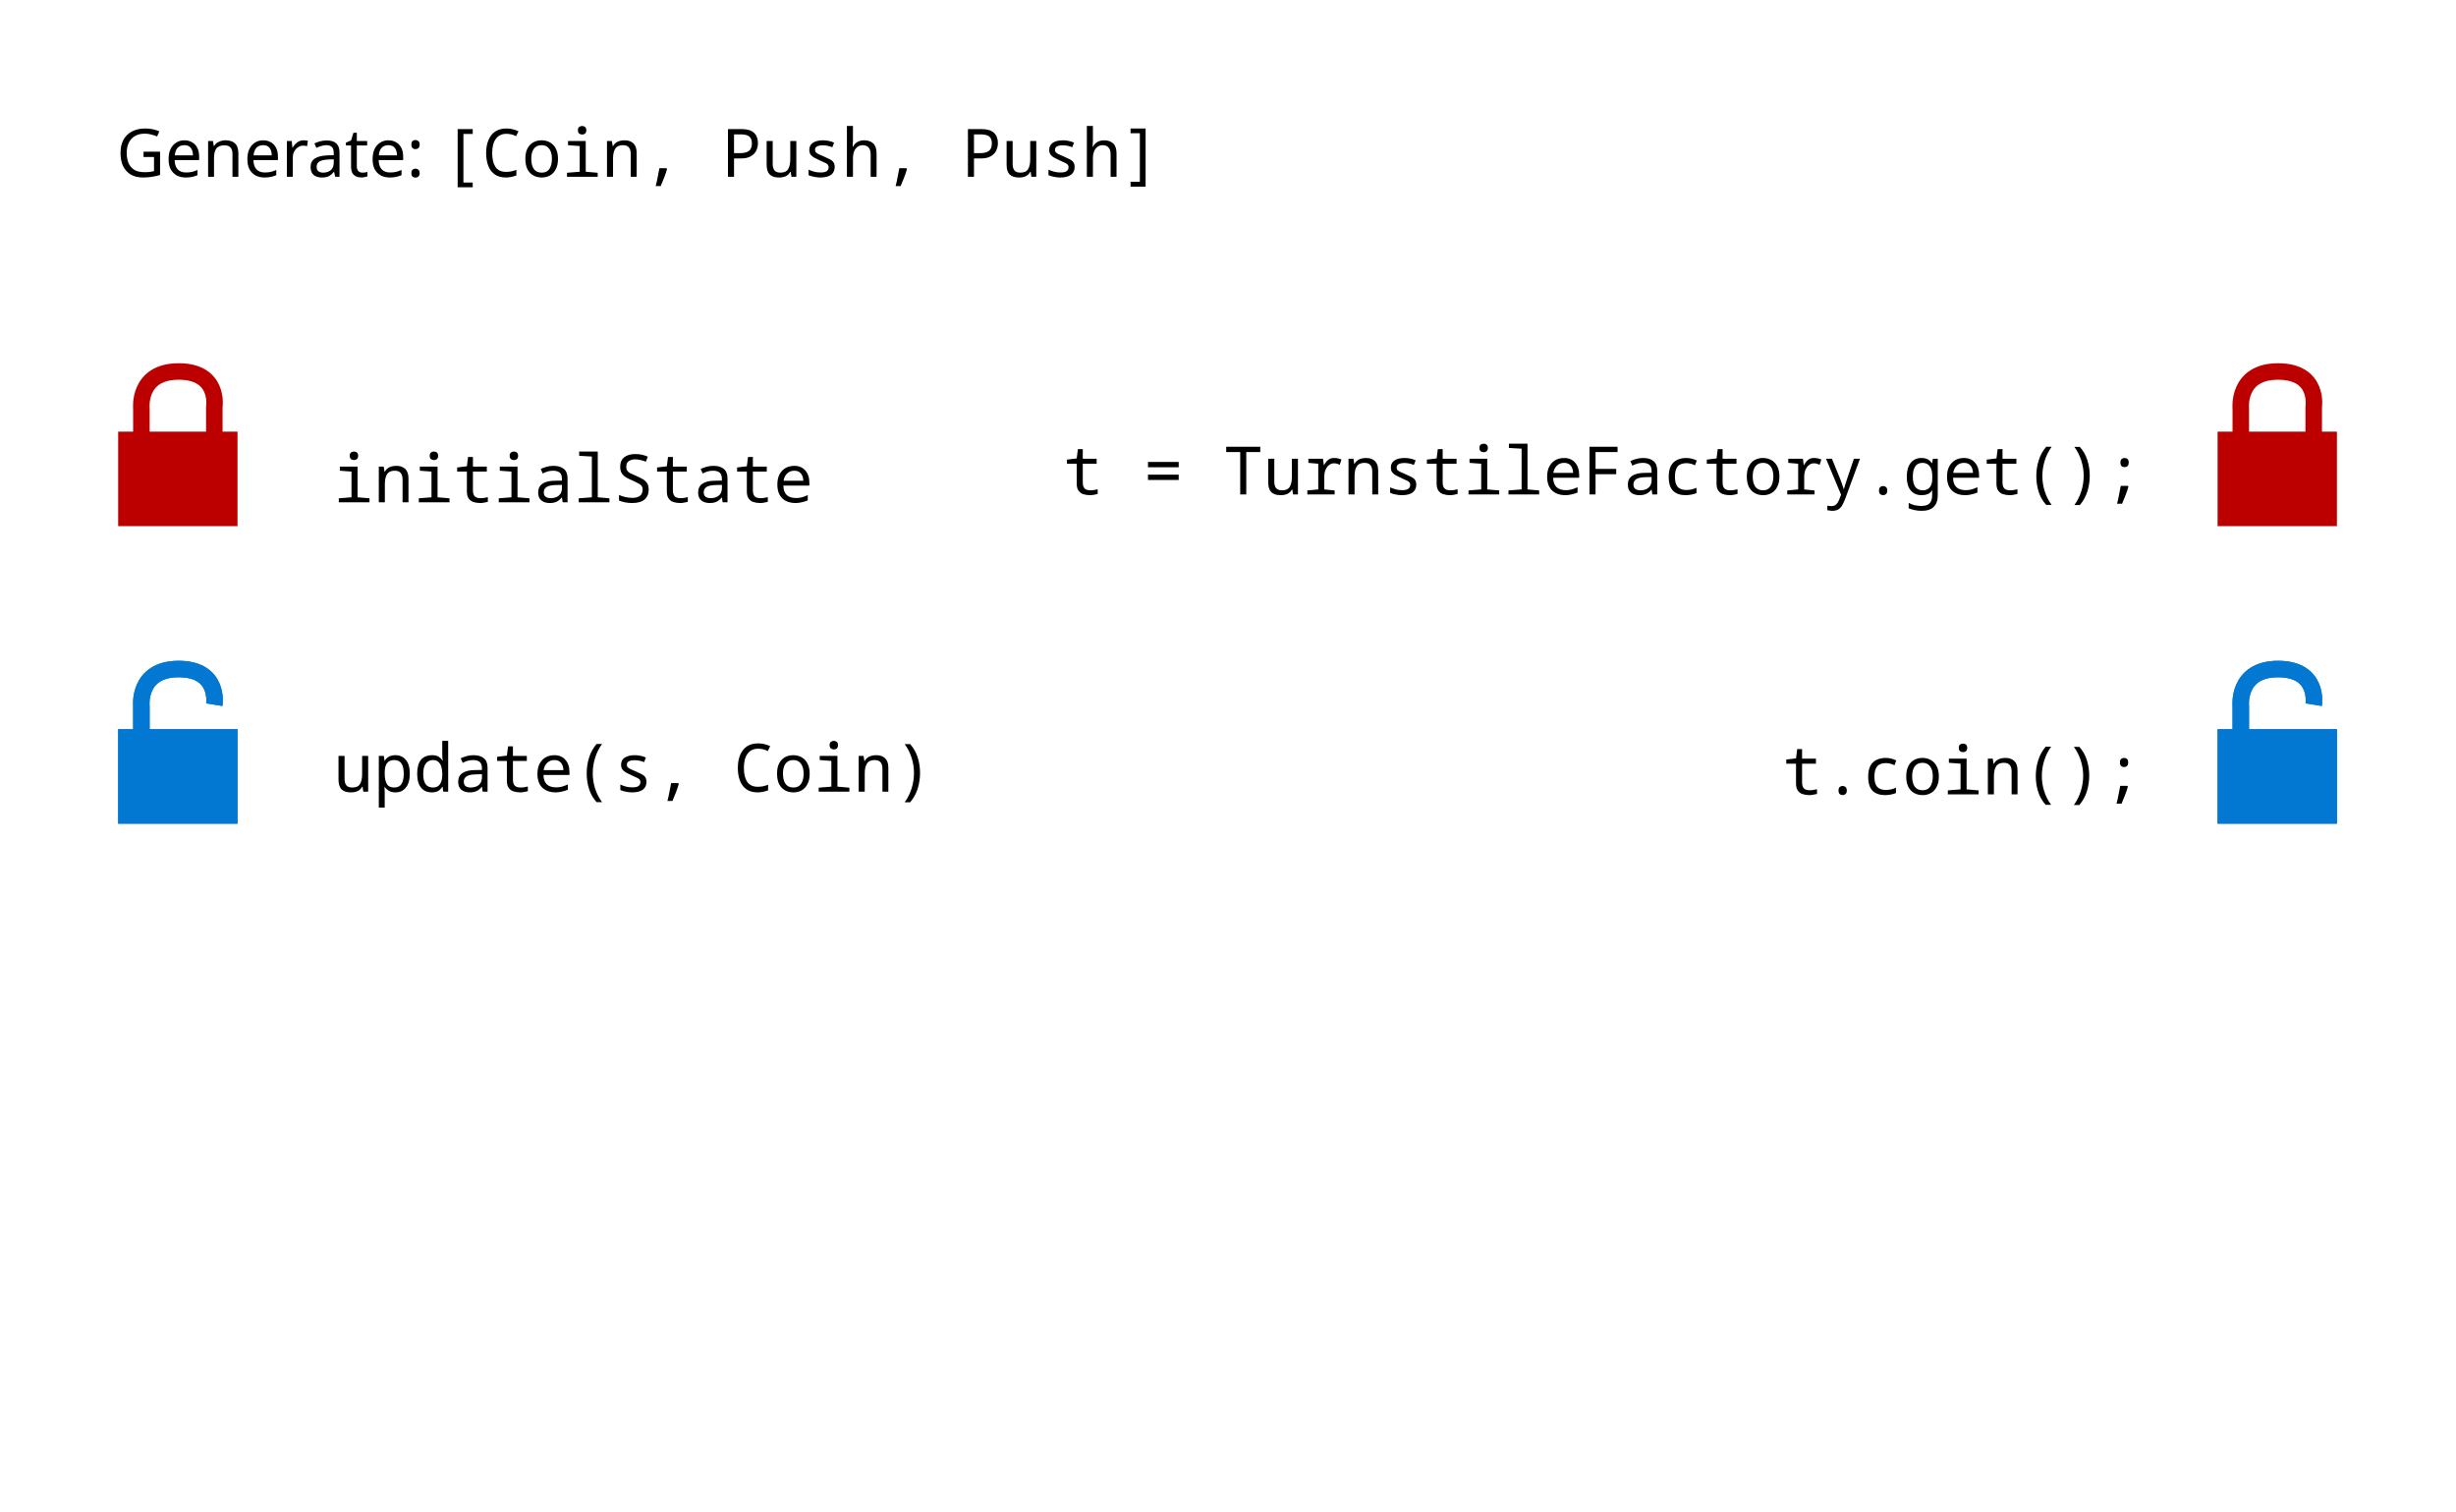
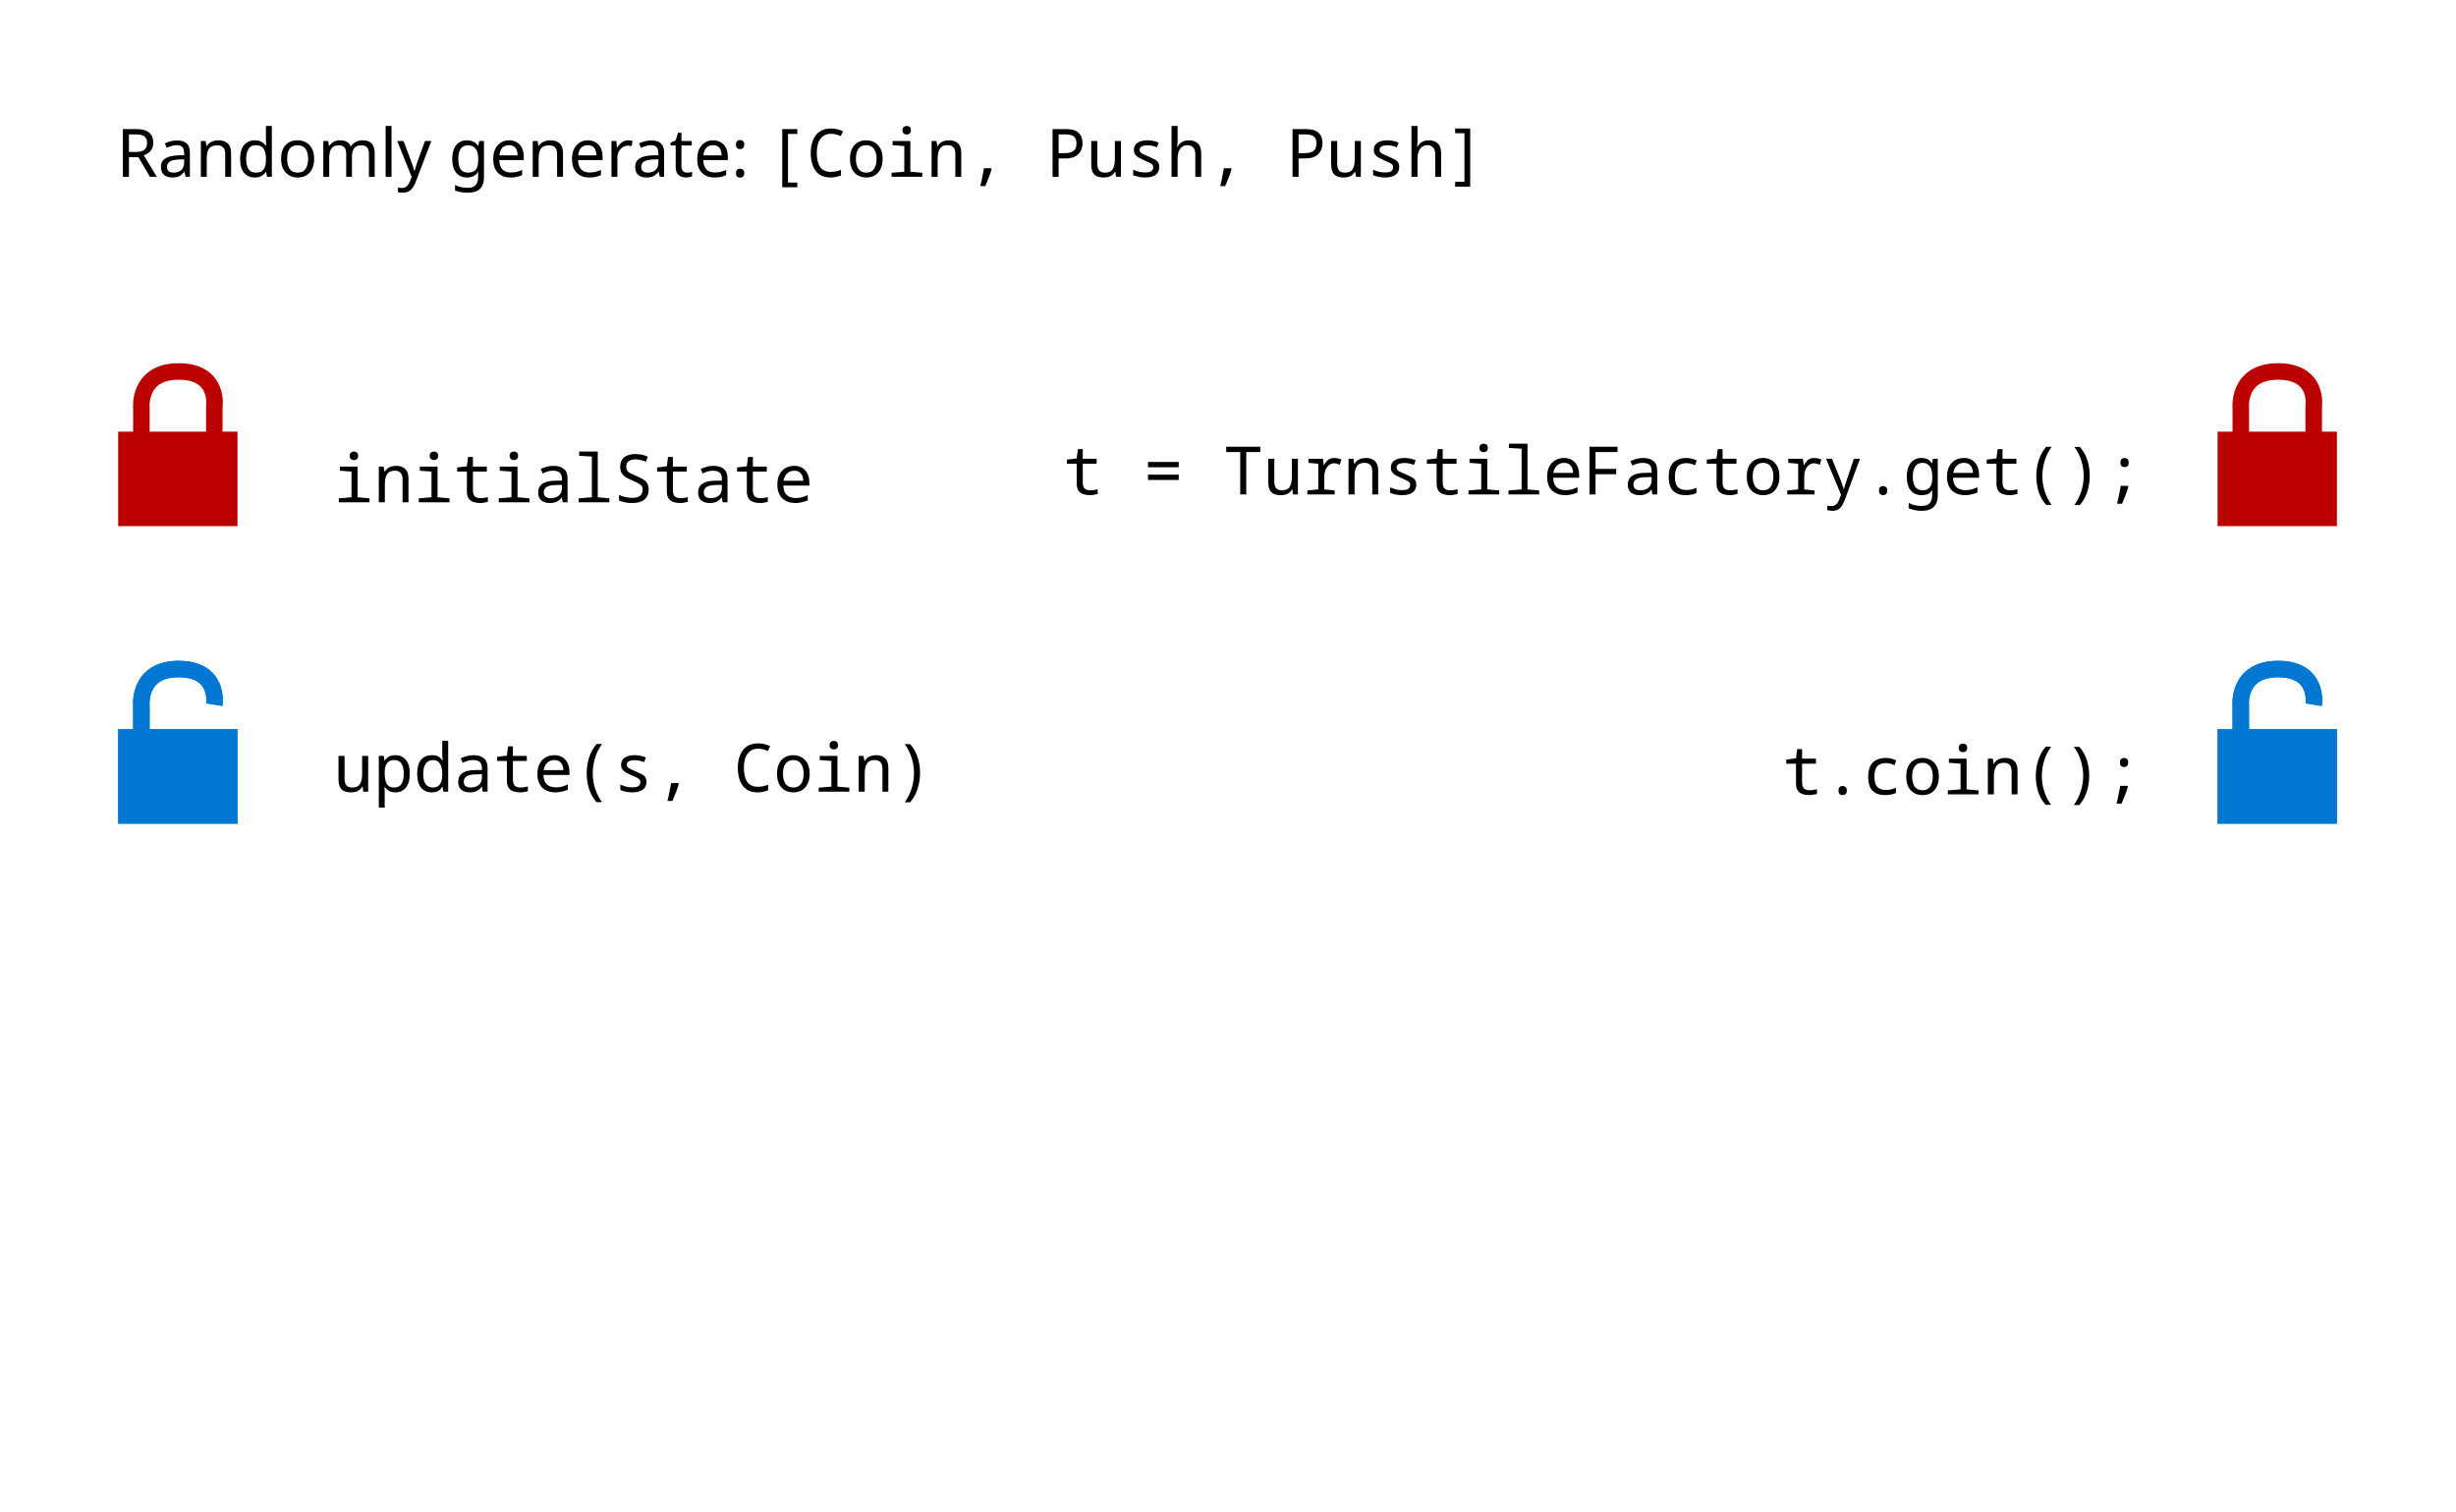
<svg xmlns="http://www.w3.org/2000/svg" width="260mm" height="160mm" viewBox="0 0 260 160" version="1.1" id="svg8">
  <defs id="defs2" />
  <g id="layer1" transform="translate(0,-137)">
    <text xml:space="preserve" style="font-style:normal;font-weight:normal;font-size:10.583px;line-height:6.615px;font-family:sans-serif;letter-spacing:0px;word-spacing:0px;fill:#000000;fill-opacity:1;stroke:none;stroke-width:0.265" x="12.322" y="155.712" id="text4506">
-       <tspan id="tspan4504" x="12.322" y="155.712" style="font-size:7.056px;stroke-width:0.265">Generate: <tspan style="font-style:normal;font-variant:normal;font-weight:normal;font-stretch:normal;font-size:7.056px;font-family:'Noto Sans Mono';-inkscape-font-specification:'Noto Sans Mono'" id="tspan4508">[Coin, Push, Push]</tspan>
+       <tspan id="tspan4504" x="12.322" y="155.712" style="font-size:7.056px;stroke-width:0.265">Randomly generate: <tspan style="font-style:normal;font-variant:normal;font-weight:normal;font-stretch:normal;font-size:7.056px;font-family:'Noto Sans Mono';-inkscape-font-specification:'Noto Sans Mono'" id="tspan4508">[Coin, Push, Push]</tspan>
      </tspan>
    </text>
    <g transform="matrix(0.4642109,0,0,0.4642109,228.0936,146.3267)" id="g4546">
      <path style="fill:none;fill-opacity:1;stroke:#bc0000;stroke-width:3.765;stroke-linecap:butt;stroke-linejoin:round;stroke-miterlimit:4;stroke-dasharray:none;stroke-opacity:1" d="m 19.655,80.117 v -6.993 c 0,0 -0.945,-8.504 8.504,-8.504 9.449,0 8.126,8.126 8.126,8.126 v 7.56" id="path4542" />
      <rect style="opacity:1;fill:#bc0000;fill-opacity:1;stroke:none;stroke-width:2.865;stroke-miterlimit:4;stroke-dasharray:none;stroke-opacity:1" id="rect4544" width="27.214" height="21.545" x="14.363" y="78.341" />
    </g>
    <g id="g4589" transform="translate(-5.820834,41.275)">
      <path id="path4548" d="m 243.038,173.741 v -3.246 c 0,0 -0.439,-3.948 3.948,-3.948 4.387,0 3.772,3.772 3.772,3.772" style="fill:none;fill-opacity:1;stroke:#0378d3;stroke-width:1.748;stroke-linecap:butt;stroke-linejoin:round;stroke-miterlimit:4;stroke-dasharray:none;stroke-opacity:1" />
      <rect y="172.916" x="240.582" height="10.001" width="12.633" id="rect4550" style="opacity:1;fill:#0378d3;fill-opacity:1;stroke:none;stroke-width:1.33;stroke-miterlimit:4;stroke-dasharray:none;stroke-opacity:1" />
    </g>
    <g id="g4595" transform="translate(-5.820834,41.275)">
      <path style="fill:none;fill-opacity:1;stroke:#0378d3;stroke-width:1.748;stroke-linecap:butt;stroke-linejoin:round;stroke-miterlimit:4;stroke-dasharray:none;stroke-opacity:1" d="m 243.038,173.741 v -3.246 c 0,0 -0.439,-3.948 3.948,-3.948 4.387,0 3.772,3.772 3.772,3.772" id="path4591" />
      <rect style="opacity:1;fill:#0378d3;fill-opacity:1;stroke:none;stroke-width:1.33;stroke-miterlimit:4;stroke-dasharray:none;stroke-opacity:1" id="rect4593" width="12.633" height="10.001" x="240.582" y="172.916" />
    </g>
    <g id="g4601" transform="matrix(0.4642109,0,0,0.4642109,5.843506,146.3267)">
      <path id="path4597" d="m 19.655,80.117 v -6.993 c 0,0 -0.945,-8.504 8.504,-8.504 9.449,0 8.126,8.126 8.126,8.126 v 7.56" style="fill:none;fill-opacity:1;stroke:#bc0000;stroke-width:3.765;stroke-linecap:butt;stroke-linejoin:round;stroke-miterlimit:4;stroke-dasharray:none;stroke-opacity:1" />
      <rect y="78.341" x="14.363" height="21.545" width="27.214" id="rect4599" style="opacity:1;fill:#bc0000;fill-opacity:1;stroke:none;stroke-width:2.865;stroke-miterlimit:4;stroke-dasharray:none;stroke-opacity:1" />
    </g>
    <g id="g4607" transform="translate(-228.071,41.275)">
      <path style="fill:none;fill-opacity:1;stroke:#0378d3;stroke-width:1.748;stroke-linecap:butt;stroke-linejoin:round;stroke-miterlimit:4;stroke-dasharray:none;stroke-opacity:1" d="m 243.038,173.741 v -3.246 c 0,0 -0.439,-3.948 3.948,-3.948 4.387,0 3.772,3.772 3.772,3.772" id="path4603" />
      <rect style="opacity:1;fill:#0378d3;fill-opacity:1;stroke:none;stroke-width:1.33;stroke-miterlimit:4;stroke-dasharray:none;stroke-opacity:1" id="rect4605" width="12.633" height="10.001" x="240.582" y="172.916" />
    </g>
    <g id="g4625" transform="translate(-228.071,41.275)">
      <path id="path4621" d="m 243.038,173.741 v -3.246 c 0,0 -0.439,-3.948 3.948,-3.948 4.387,0 3.772,3.772 3.772,3.772" style="fill:none;fill-opacity:1;stroke:#0378d3;stroke-width:1.748;stroke-linecap:butt;stroke-linejoin:round;stroke-miterlimit:4;stroke-dasharray:none;stroke-opacity:1" />
      <rect y="172.916" x="240.582" height="10.001" width="12.633" id="rect4623" style="opacity:1;fill:#0378d3;fill-opacity:1;stroke:none;stroke-width:1.33;stroke-miterlimit:4;stroke-dasharray:none;stroke-opacity:1" />
    </g>
    <text xml:space="preserve" style="font-style:normal;font-weight:normal;font-size:10.583px;line-height:6.615px;font-family:sans-serif;letter-spacing:0px;word-spacing:0px;fill:#000000;fill-opacity:1;stroke:none;stroke-width:0.265" x="-7.182" y="238.792" id="text4629">
      <tspan id="tspan4627" x="-7.182" y="244.848" style="stroke-width:0.265" />
    </text>
    <text id="text4641" y="221.091" x="188.712" style="font-style:normal;font-weight:normal;font-size:10.583px;line-height:6.615px;font-family:sans-serif;letter-spacing:0px;word-spacing:0px;fill:#000000;fill-opacity:1;stroke:none;stroke-width:0.265" xml:space="preserve">
      <tspan style="font-style:normal;font-variant:normal;font-weight:normal;font-stretch:normal;font-size:7.056px;font-family:'Noto Sans Mono';-inkscape-font-specification:'Noto Sans Mono';stroke-width:0.265" y="221.091" x="188.712" id="tspan4639">t.coin();</tspan>
    </text>
    <text xml:space="preserve" style="font-style:normal;font-weight:normal;font-size:10.583px;line-height:6.615px;font-family:sans-serif;letter-spacing:0px;word-spacing:0px;fill:#000000;fill-opacity:1;stroke:none;stroke-width:0.265" x="112.561" y="189.341" id="text4654">
      <tspan id="tspan4652" x="112.561" y="189.341" style="font-style:normal;font-variant:normal;font-weight:normal;font-stretch:normal;font-size:7.056px;font-family:'Noto Sans Mono';-inkscape-font-specification:'Noto Sans Mono';stroke-width:0.265">t = TurnstileFactory.get();</tspan>
    </text>
    <text xml:space="preserve" style="font-style:normal;font-weight:normal;font-size:10.583px;line-height:6.615px;font-family:sans-serif;letter-spacing:0px;word-spacing:0px;fill:#000000;fill-opacity:1;stroke:none;stroke-width:0.265" x="35.303" y="220.802" id="text4658">
      <tspan id="tspan4656" x="35.303" y="220.802" style="font-style:normal;font-variant:normal;font-weight:normal;font-stretch:normal;font-size:7.056px;font-family:'Noto Sans Mono';-inkscape-font-specification:'Noto Sans Mono';stroke-width:0.265">update(s, Coin)</tspan>
    </text>
    <text id="text4666" y="190.17" x="35.303" style="font-style:normal;font-weight:normal;font-size:10.583px;line-height:6.615px;font-family:sans-serif;letter-spacing:0px;word-spacing:0px;fill:#000000;fill-opacity:1;stroke:none;stroke-width:0.265" xml:space="preserve">
      <tspan style="font-style:normal;font-variant:normal;font-weight:normal;font-stretch:normal;font-size:7.056px;font-family:'Noto Sans Mono';-inkscape-font-specification:'Noto Sans Mono';stroke-width:0.265" y="190.17" x="35.303" id="tspan4664">initialState</tspan>
    </text>
  </g>
</svg>
